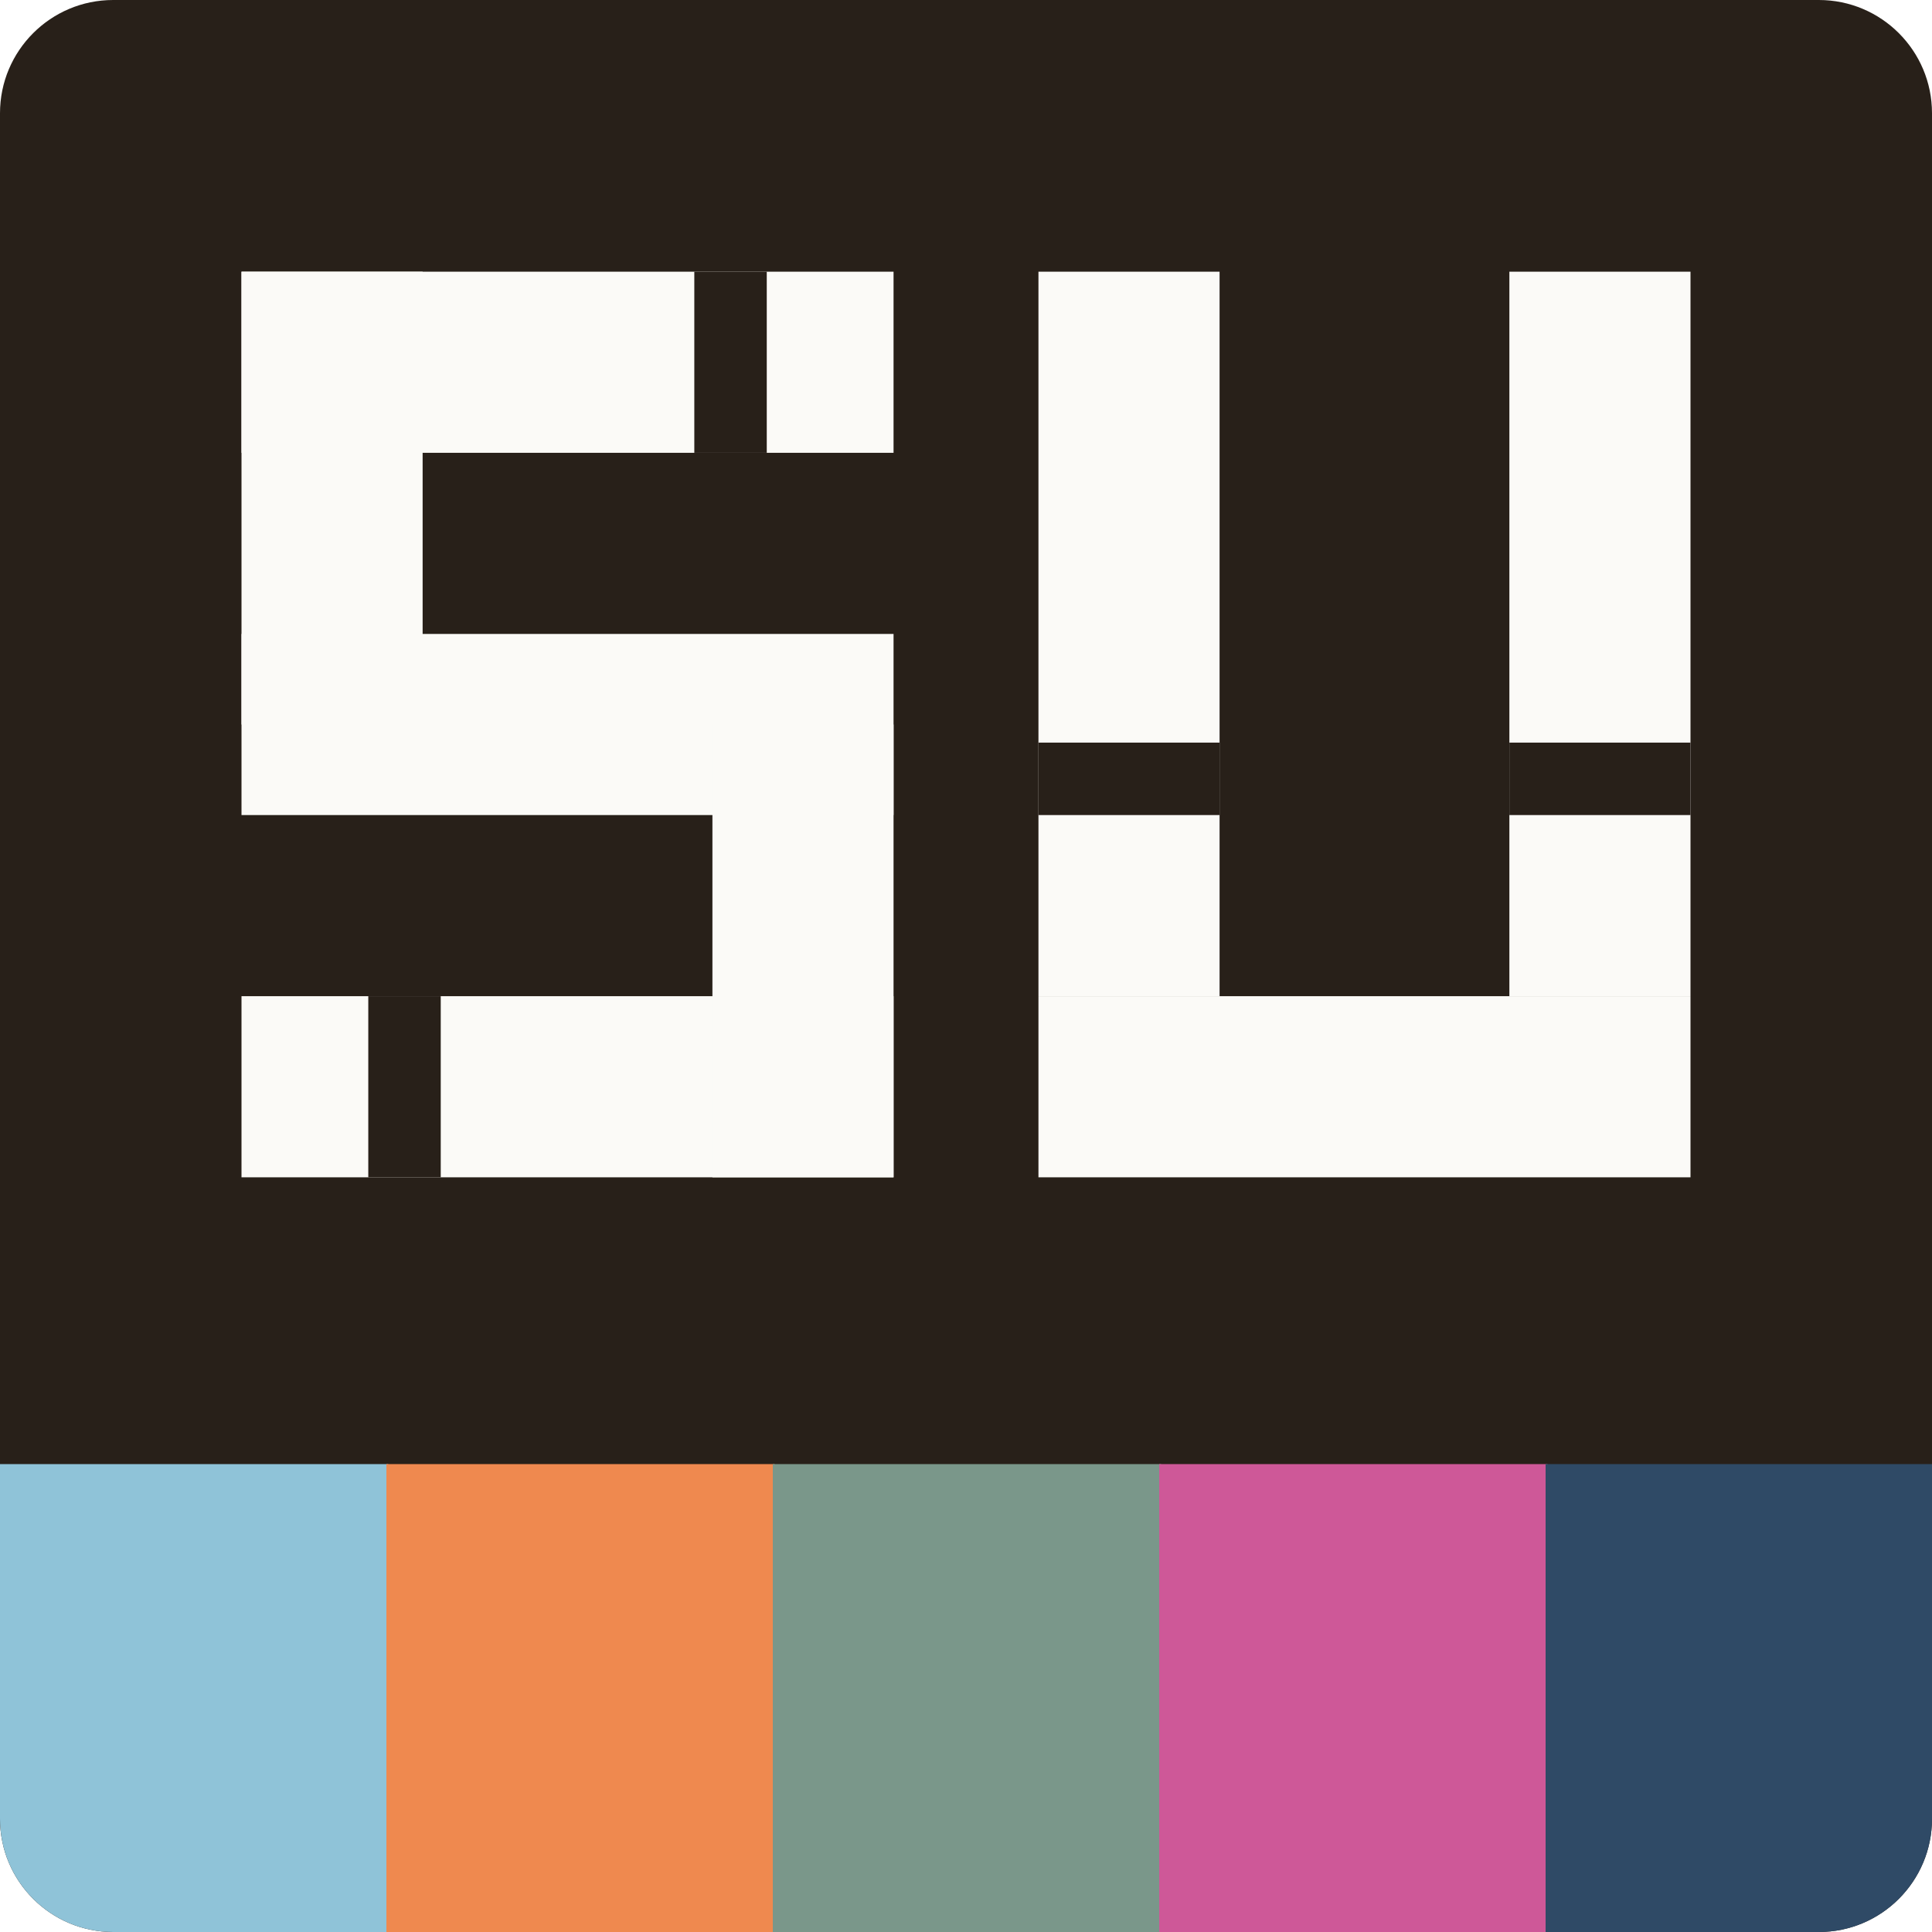
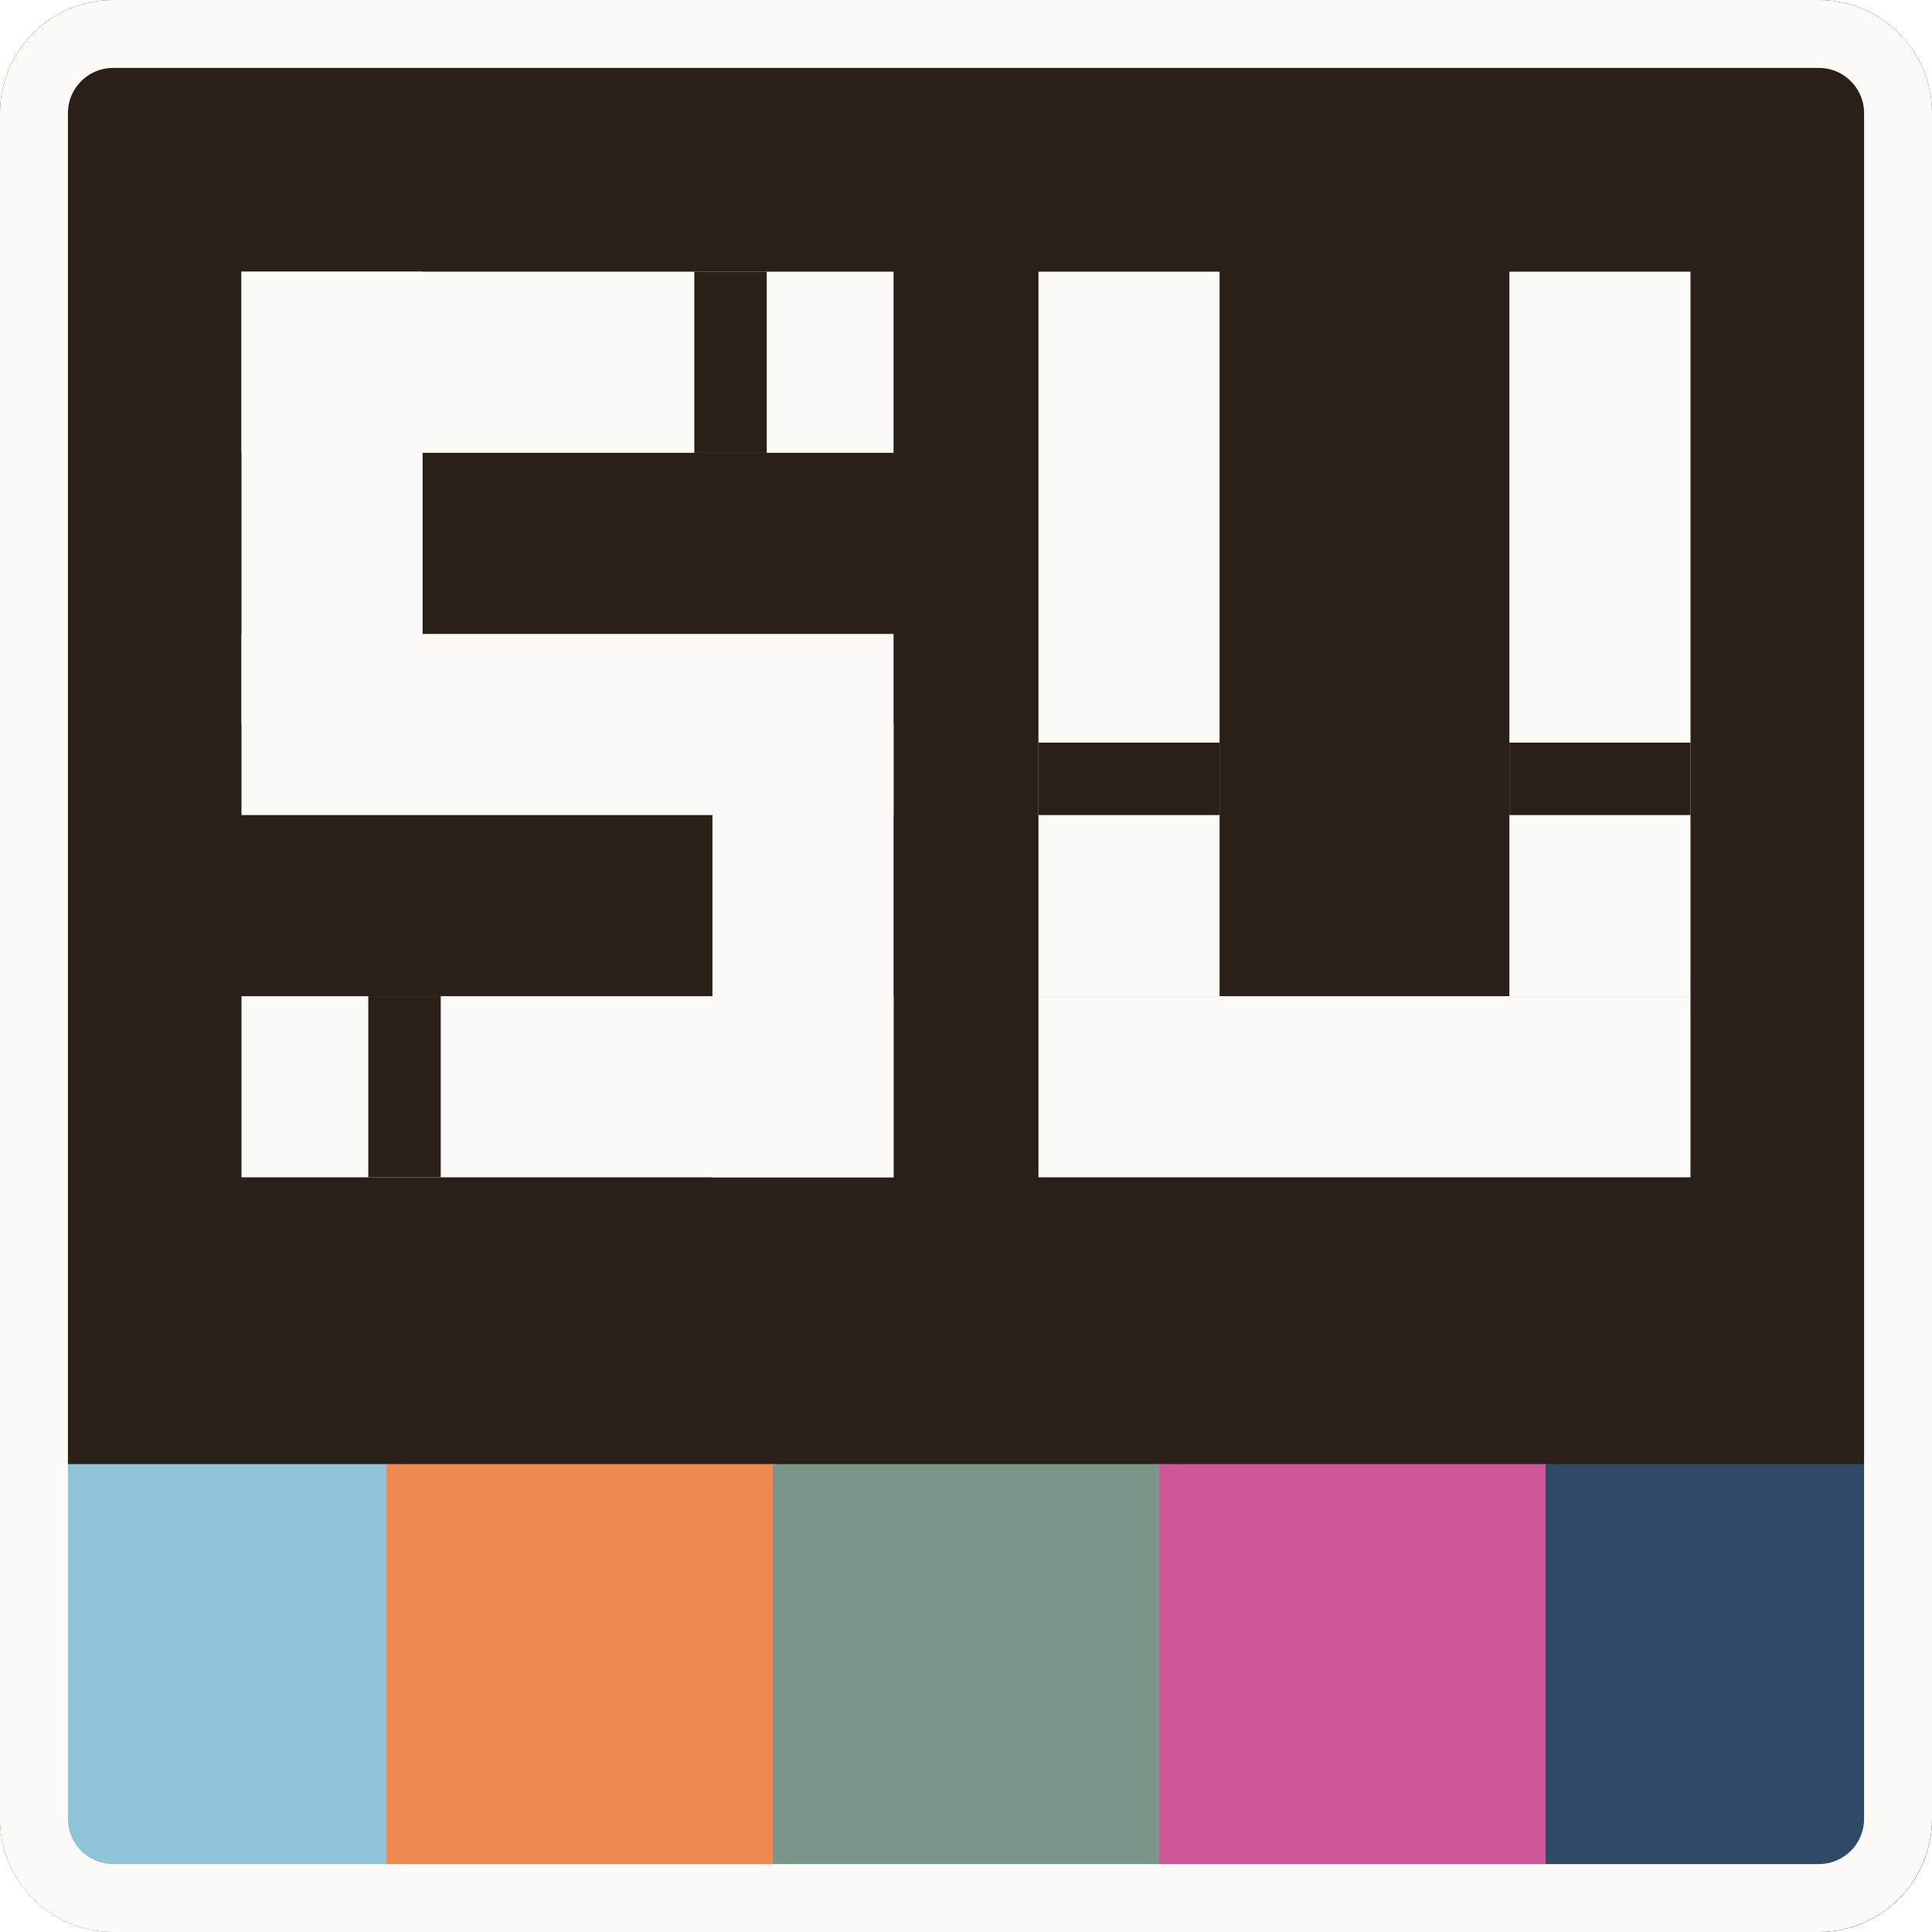
<svg xmlns="http://www.w3.org/2000/svg" width="512" height="512" viewBox="0 0 512 512" shape-rendering="geometricPrecision">
  <defs>
    <clipPath id="su-tile">
      <rect width="512" height="512" rx="30" />
    </clipPath>
  </defs>
  <g clip-path="url(#su-tile)">
    <rect width="512" height="512" fill="rgb(40, 32, 25)" />
    <rect x="0" y="388" width="102.9" height="124" fill="rgb(143, 195, 216)" />
    <rect x="102.4" y="388" width="102.9" height="124" fill="rgb(239, 137, 79)" />
    <rect x="204.8" y="388" width="102.9" height="124" fill="rgb(122, 151, 138)" />
    <rect x="307.2" y="388" width="102.9" height="124" fill="rgb(206, 88, 152)" />
    <rect x="409.6" y="388" width="102.9" height="124" fill="rgb(47, 74, 102)" />
  </g>
+   <rect x="9" y="9" width="494" height="494" rx="21" fill="none" stroke="rgb(251, 250, 247)" stroke-width="18" />
  <g transform="translate(64 72) scale(2.4)">
    <rect x="0" y="0" width="72" height="20" fill="rgb(251, 250, 247)" />
    <rect x="0" y="40" width="72" height="20" fill="rgb(251, 250, 247)" />
    <rect x="0" y="80" width="72" height="20" fill="rgb(251, 250, 247)" />
    <rect x="0" y="0" width="20" height="50" fill="rgb(251, 250, 247)" />
    <rect x="52" y="50" width="20" height="50" fill="rgb(251, 250, 247)" />
    <rect x="88" y="0" width="20" height="80" fill="rgb(251, 250, 247)" />
    <rect x="140" y="0" width="20" height="80" fill="rgb(251, 250, 247)" />
    <rect x="88" y="80" width="72" height="20" fill="rgb(251, 250, 247)" />
    <rect x="50" y="0" width="8" height="20" fill="rgb(40, 32, 25)" />
    <rect x="14" y="80" width="8" height="20" fill="rgb(40, 32, 25)" />
    <rect x="88" y="52" width="20" height="8" fill="rgb(40, 32, 25)" />
    <rect x="140" y="52" width="20" height="8" fill="rgb(40, 32, 25)" />
  </g>
</svg>
